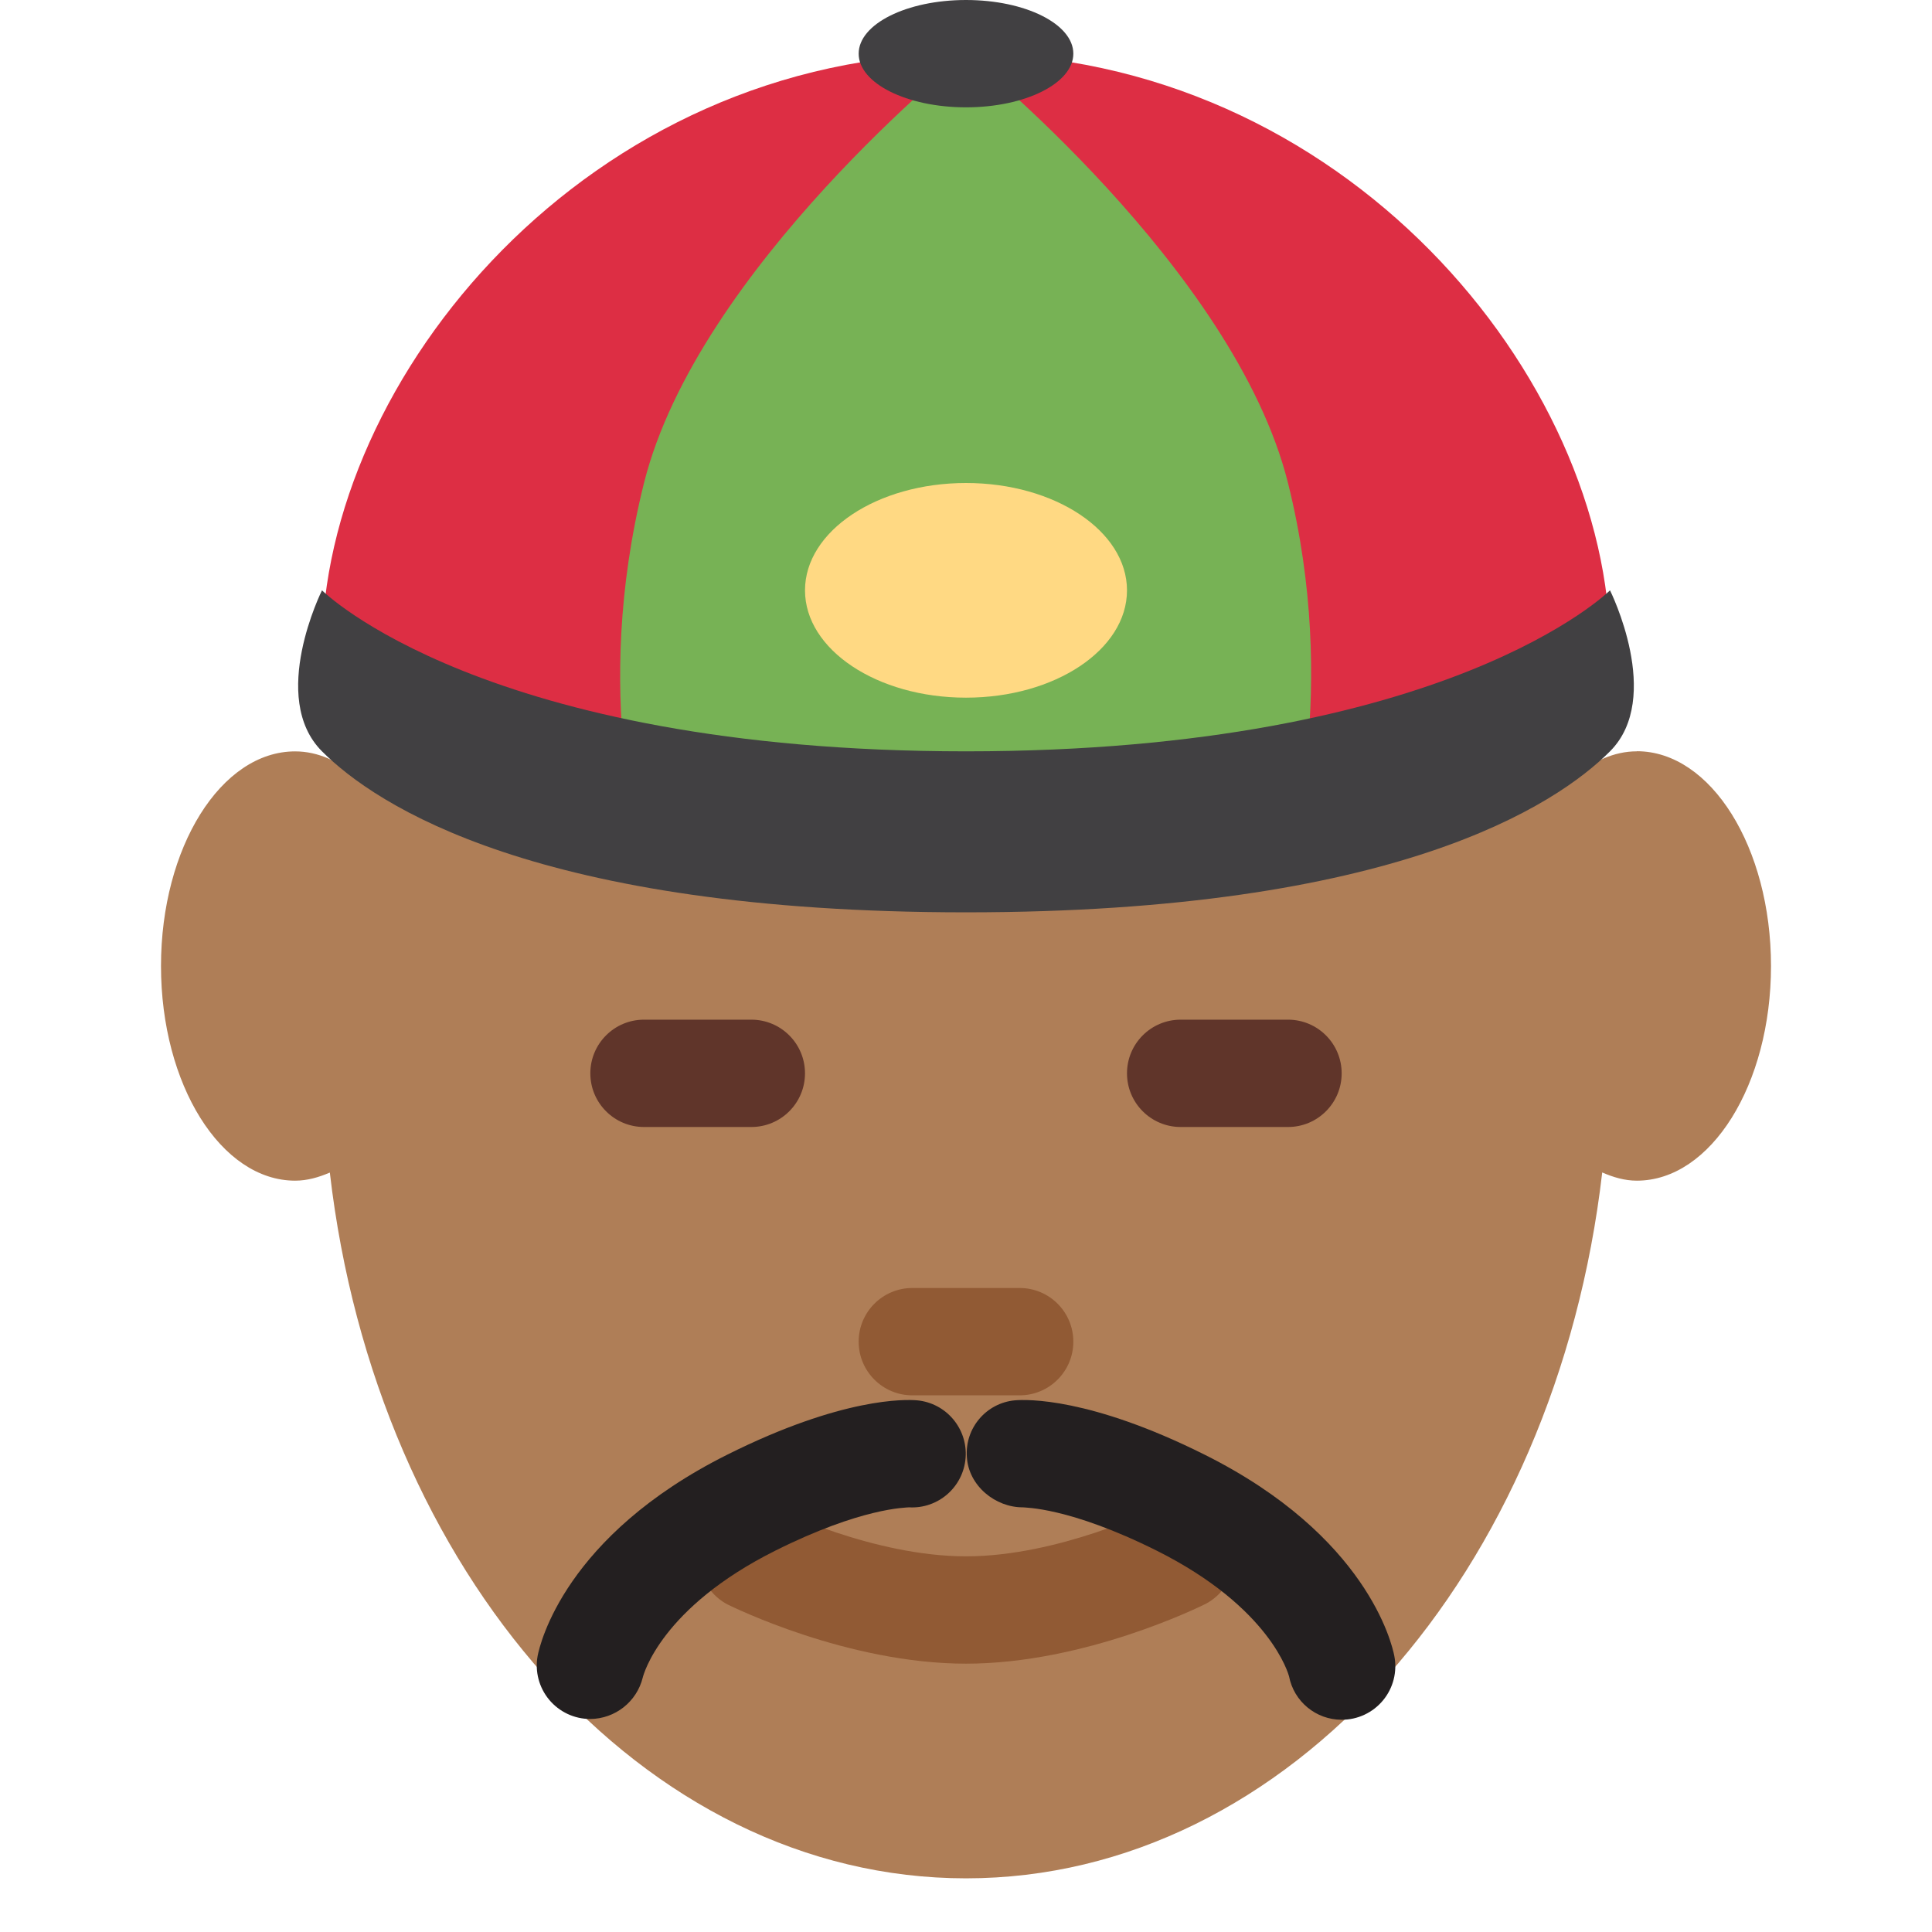
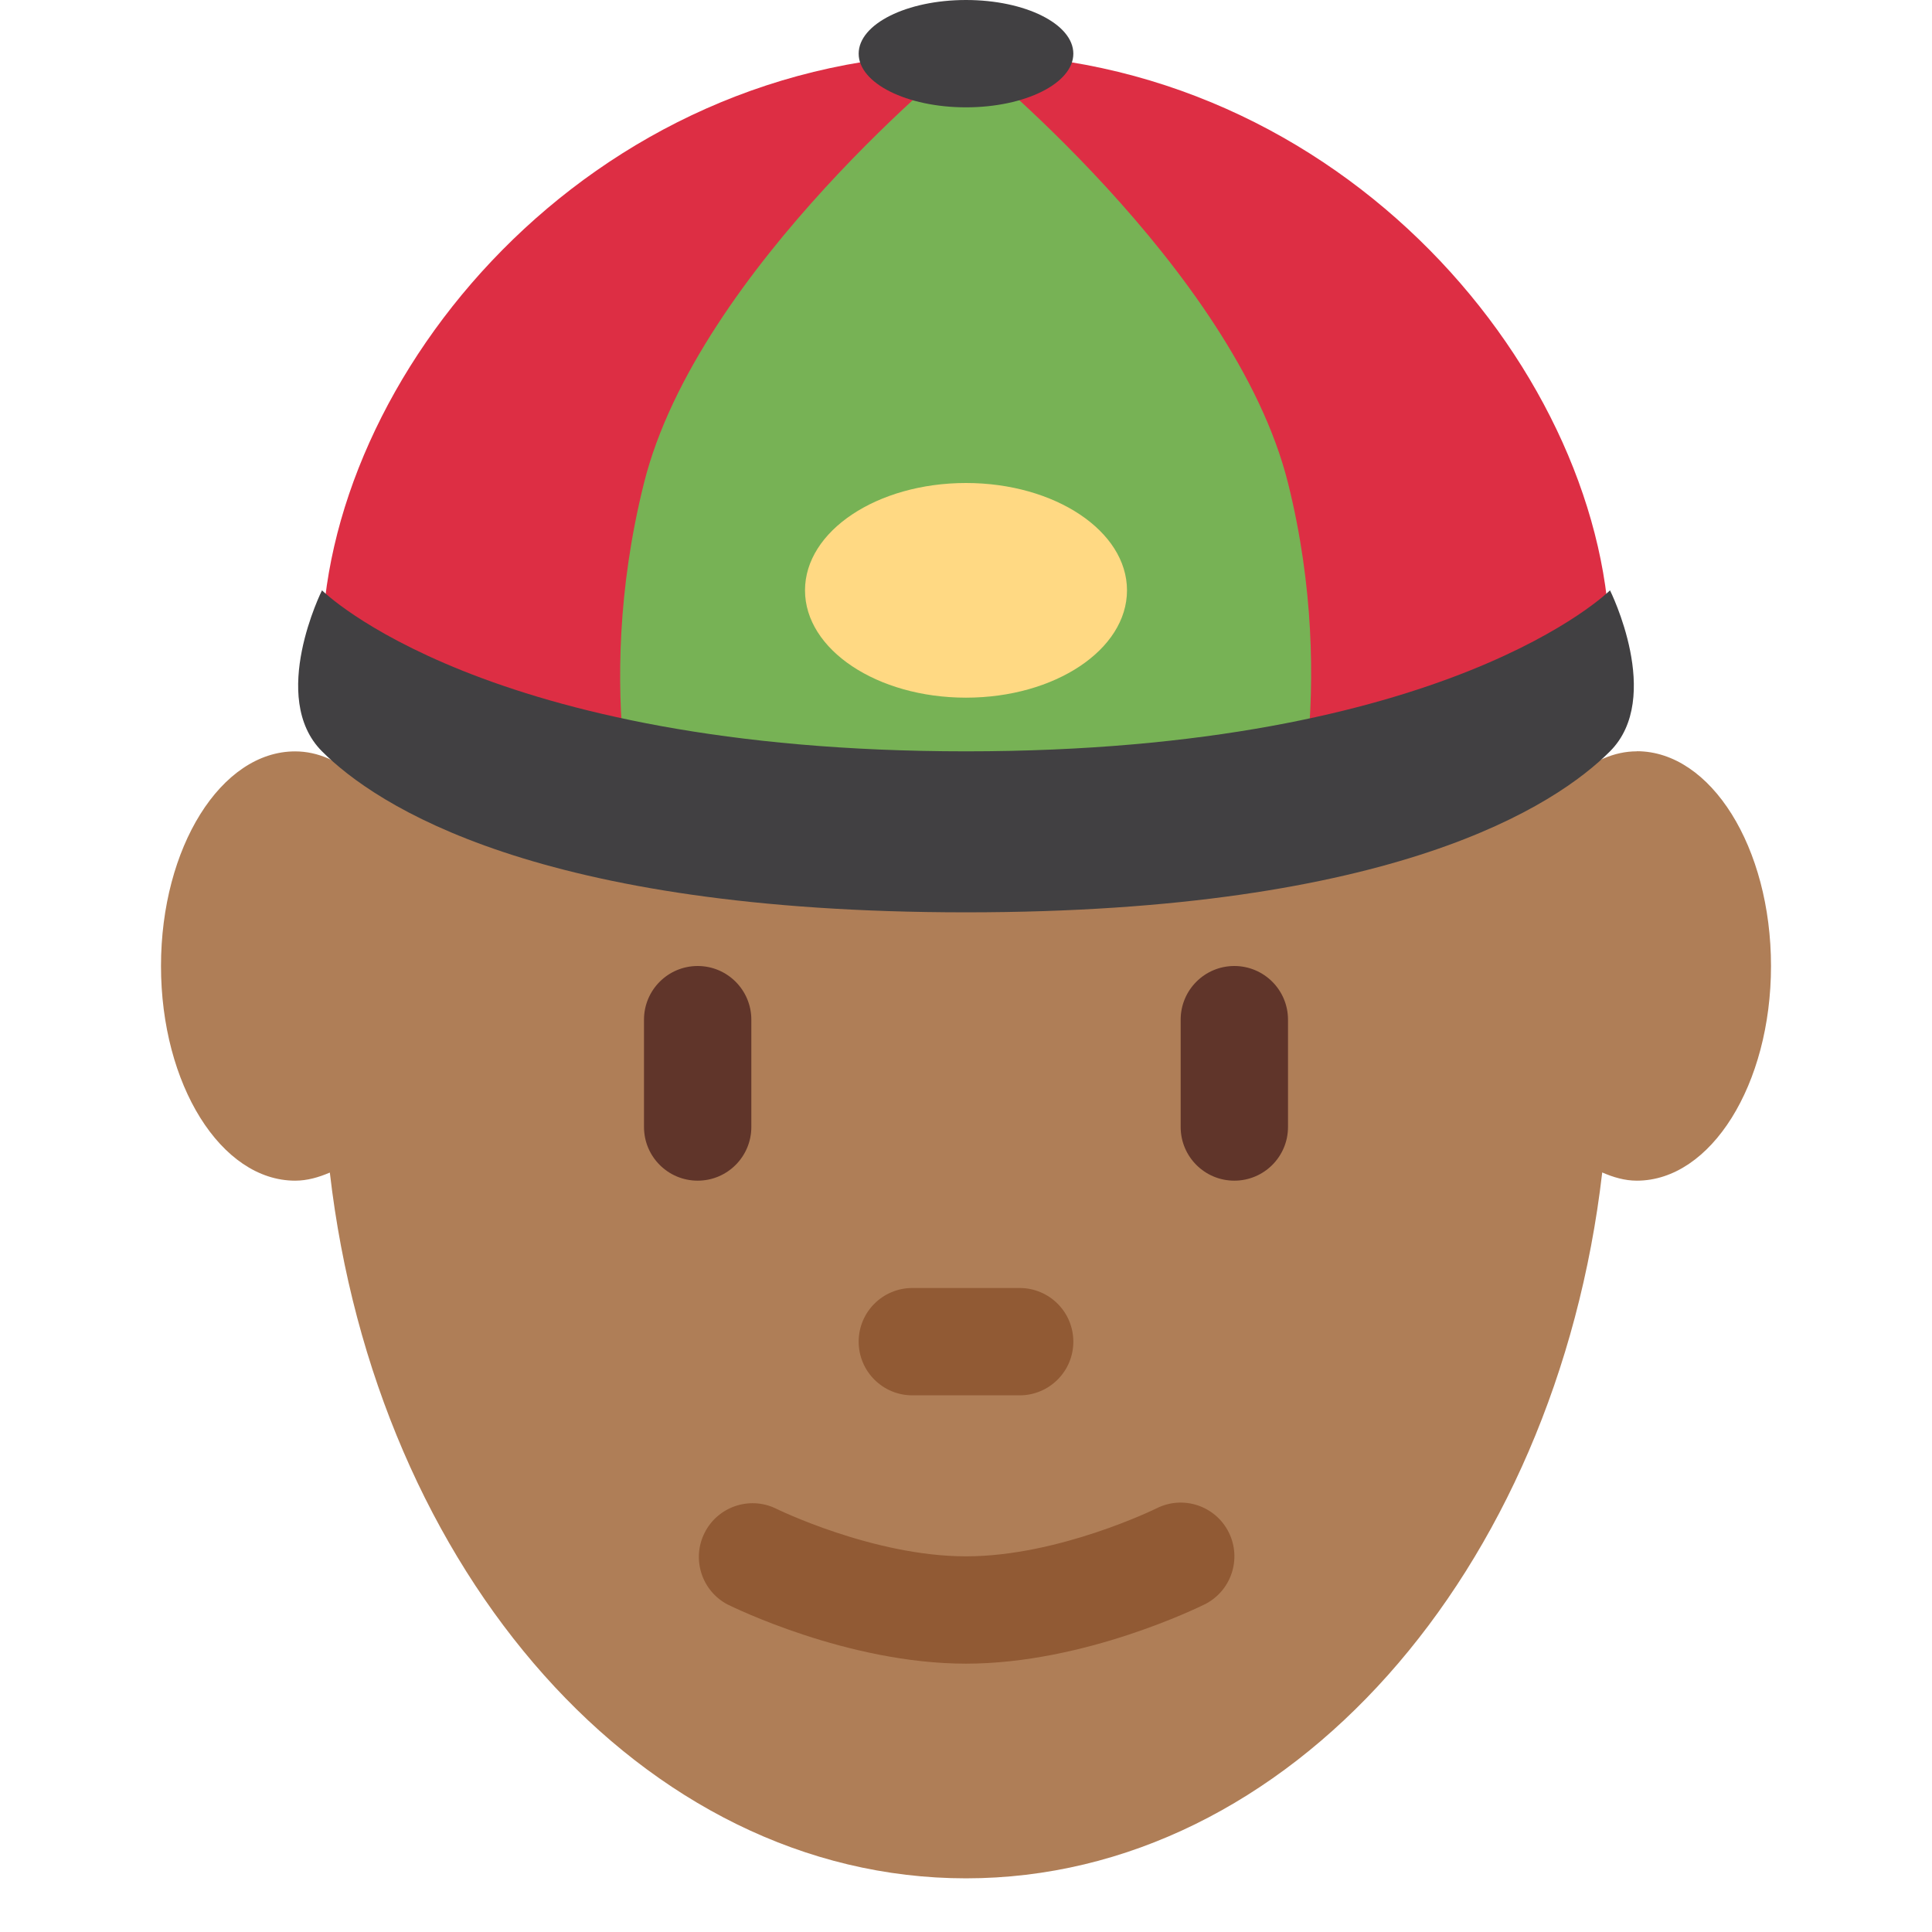
<svg xmlns="http://www.w3.org/2000/svg" viewBox="0 0 45 45">
  <defs>
    <clipPath id="a">
      <path d="M0 36h36V0H0v36z" />
    </clipPath>
  </defs>
  <g clip-path="url(#a)" transform="matrix(1.25 0 0 -1.25 0 45)">
    <path d="M30.5 22c-.428 0-.824-.188-1.177-.49C27.69 27.54 23.244 31.874 18 31.874c-5.244 0-9.691-4.335-11.324-10.366-.352.303-.748.491-1.176.491C4.119 22 3 20.21 3 18s1.119-4 2.5-4c.225 0 .438.062.646.151C7.006 6.712 11.978 1 18 1c6.021 0 10.993 5.713 11.855 13.153.207-.09.42-.153.645-.153 1.381 0 2.5 1.791 2.5 4 0 2.21-1.119 4.002-2.5 4.002" fill="#af7e57" />
-     <path d="M14 15h-2a1 1 0 1 0 0 2h2a1 1 0 1 0 0-2M24 15h-2a1 1 0 1 0 0 2h2a1 1 0 1 0 0-2" fill="#60352a" />
    <path d="M6 23.89C6 28.945 10.958 35 18 35c7.041 0 12-6.055 12-11.11 0-.723-4.959-2.89-12-2.89-7.042 0-12 2.167-12 2.89" fill="#dd2e44" />
    <path d="M18 5c-2.21 0-4.357 1.061-4.447 1.105a1.001 1.001 0 0 0 .893 1.791C14.464 7.886 16.27 7 18 7c1.73 0 3.536.886 3.554.896a1 1 0 1 0 .893-1.791C22.356 6.061 20.211 5 18 5M19 10h-2a1 1 0 1 0 0 2h2a1 1 0 1 0 0-2" fill="#915a34" />
    <path d="M18 35s5-4 6-8c.97-3.88 0-7 0-7H12s-1 2.999 0 7c1 4 6 8 6 8" fill="#77b255" />
    <path d="M6 25s3-3 12-3 12 3 12 3 1-2 0-3-4-3-12-3-11 2-12 3 0 3 0 3M16 35c0 .553.896 1 2 1 1.105 0 2-.447 2-1 0-.551-.895-1-2-1-1.104 0-2 .449-2 1" fill="#414042" />
    <path d="M15 25c0 1.104 1.343 2 3 2s3-.896 3-2c0-1.105-1.343-2-3-2s-3 .895-3 2" fill="#ffd983" />
-     <path d="M10.998 3.969a.997.997 0 0 0-.98 1.176c.043.224.51 2.238 3.535 3.75 2.145 1.072 3.323 1.03 3.535 1.012a1 1 0 0 0-.151-1.994c-.058-.007-.884-.004-2.49-.807-2.129-1.065-2.457-2.311-2.47-2.364a1.016 1.016 0 0 0-.979-.773" fill="#231f20" />
-     <path d="M24.999 3.955a.998.998 0 0 0-.98.811c-.009.028-.337 1.275-2.466 2.34-1.635.817-2.467.8-2.493.807-.509-.003-1.012.398-1.044.938a.989.989 0 0 0 .896 1.056c.214.018 1.394.058 3.535-1.013 3.024-1.51 3.491-3.525 3.534-3.75a.997.997 0 0 0-.982-1.189" fill="#231f20" />
+     <path d="M13 14a1 1 0 0 0-1 1v2a1 1 0 0 0 2 0v-2a1 1 0 0 0-1-1M23 14a1 1 0 0 0-1 1v2a1 1 0 1 0 2 0v-2a1 1 0 0 0-1-1" fill="#60352a" />
  </g>
</svg>
